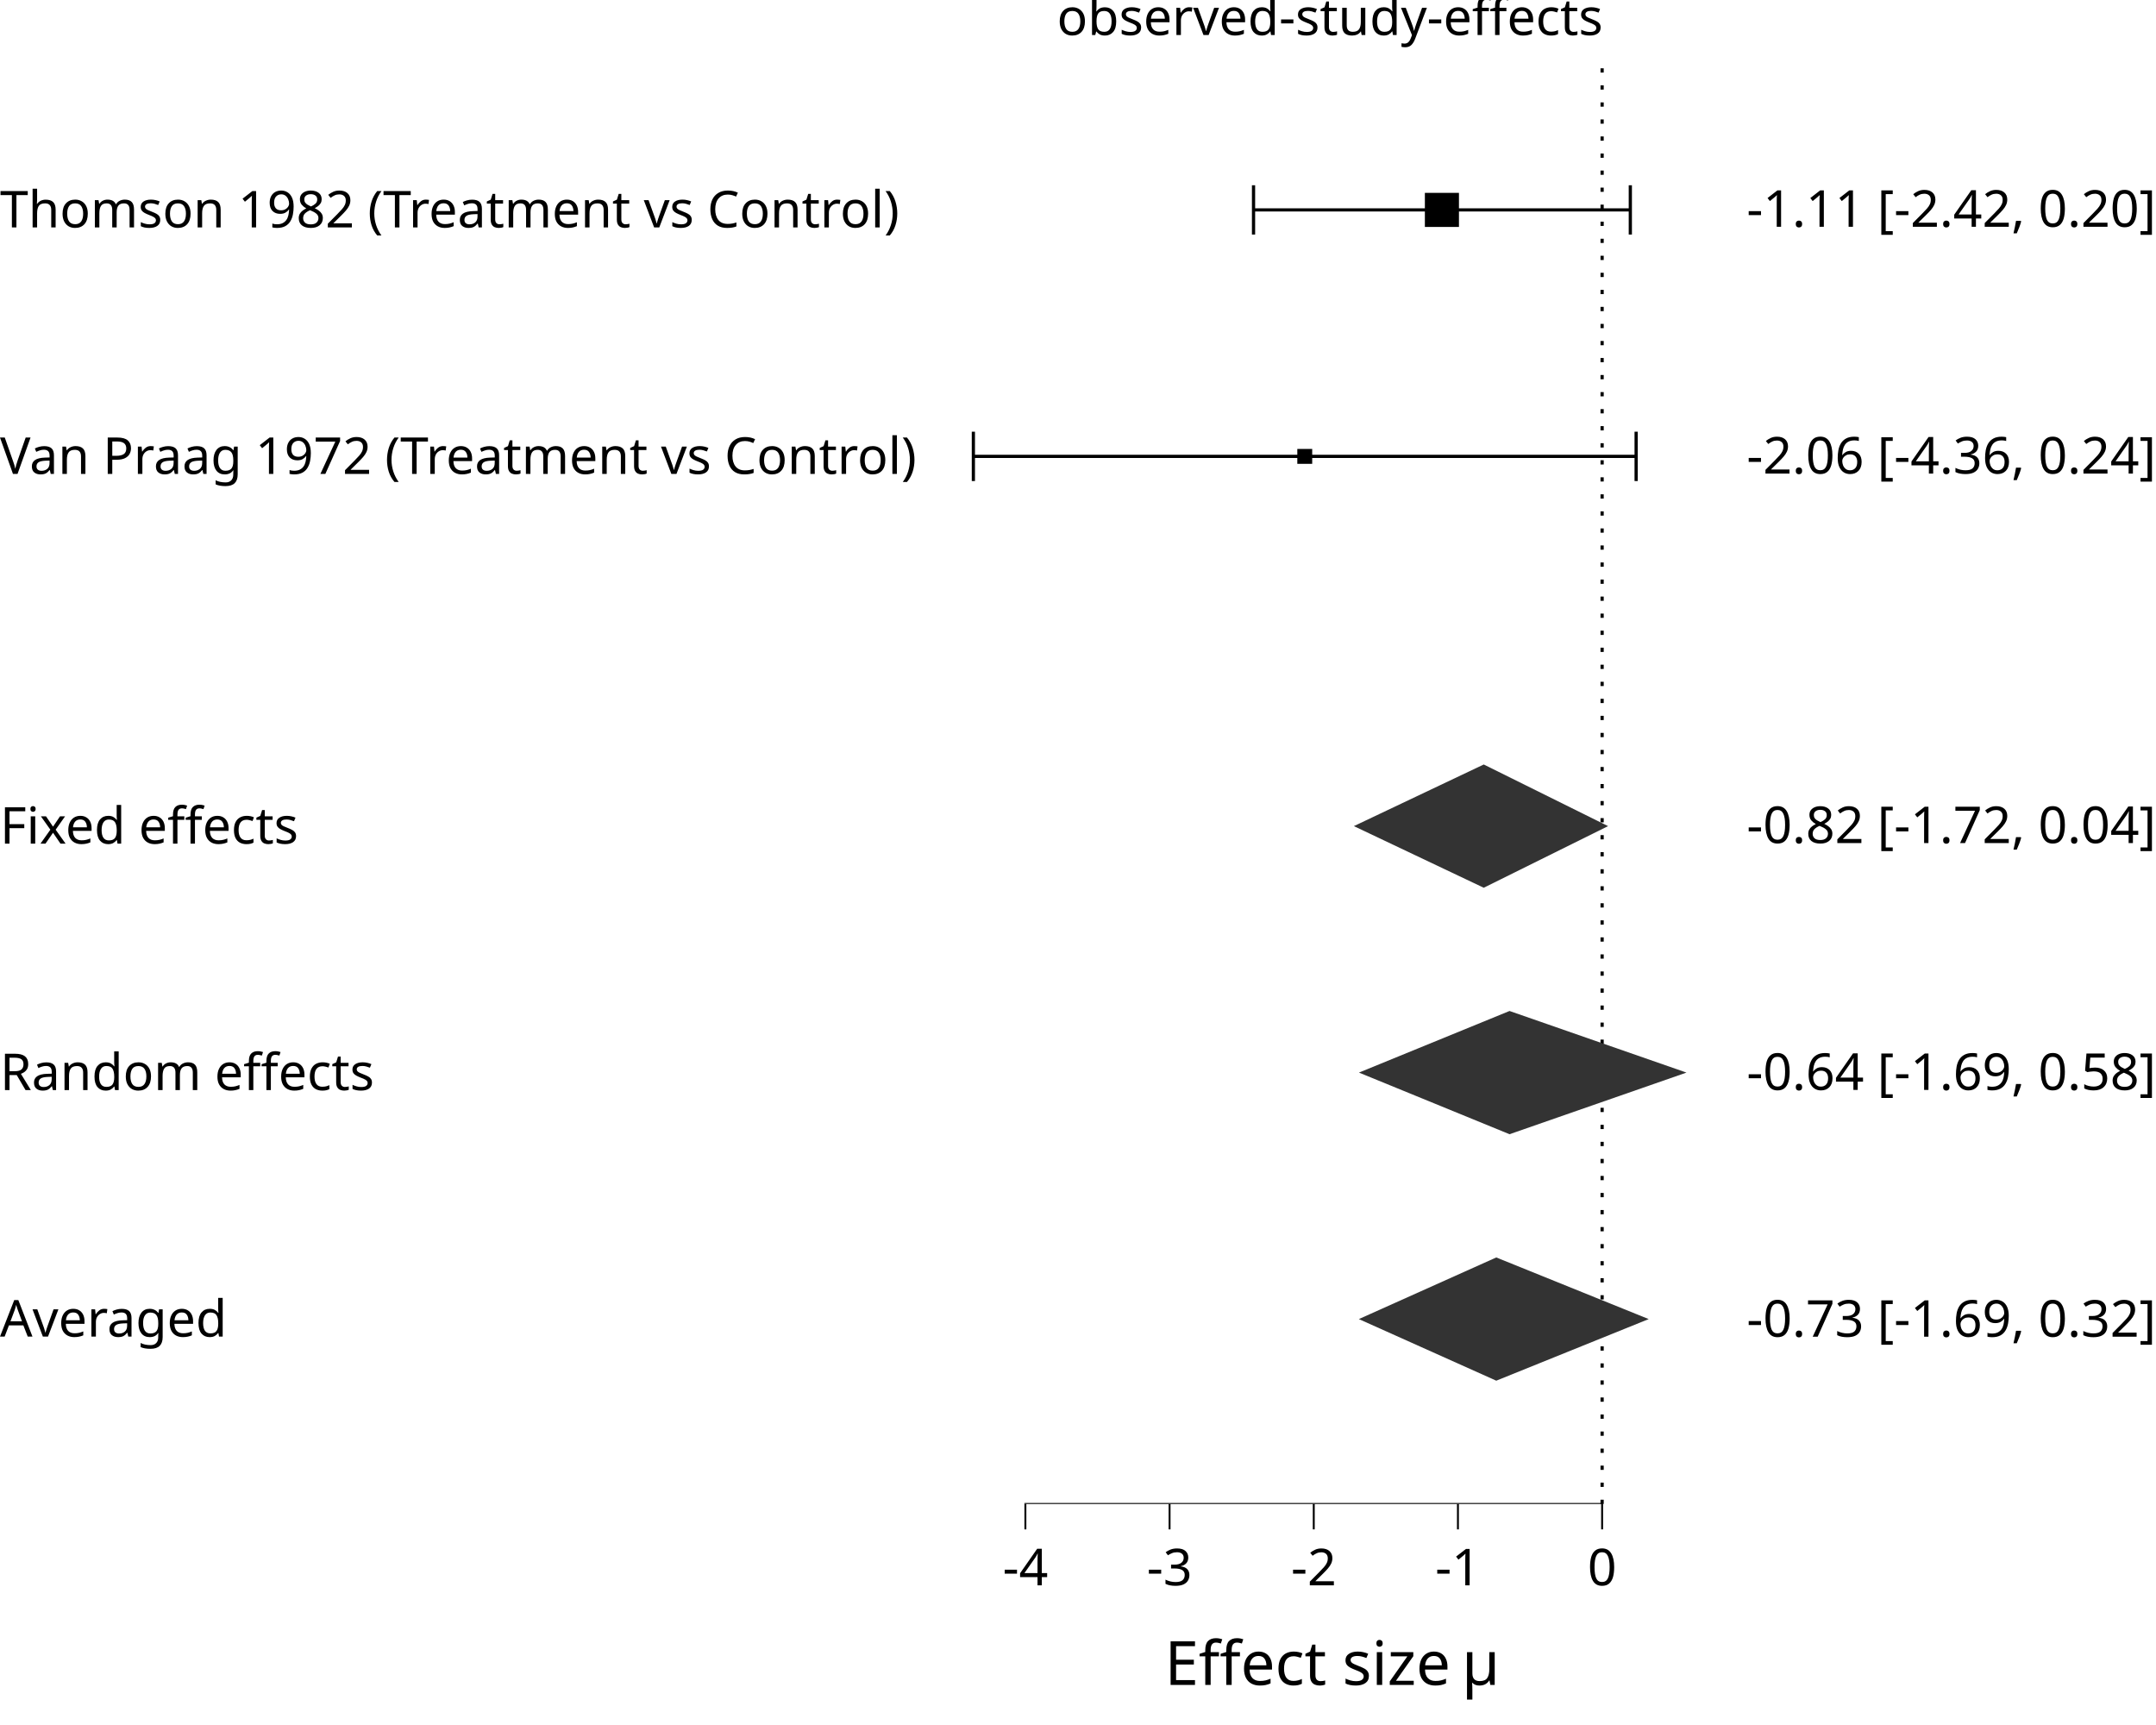
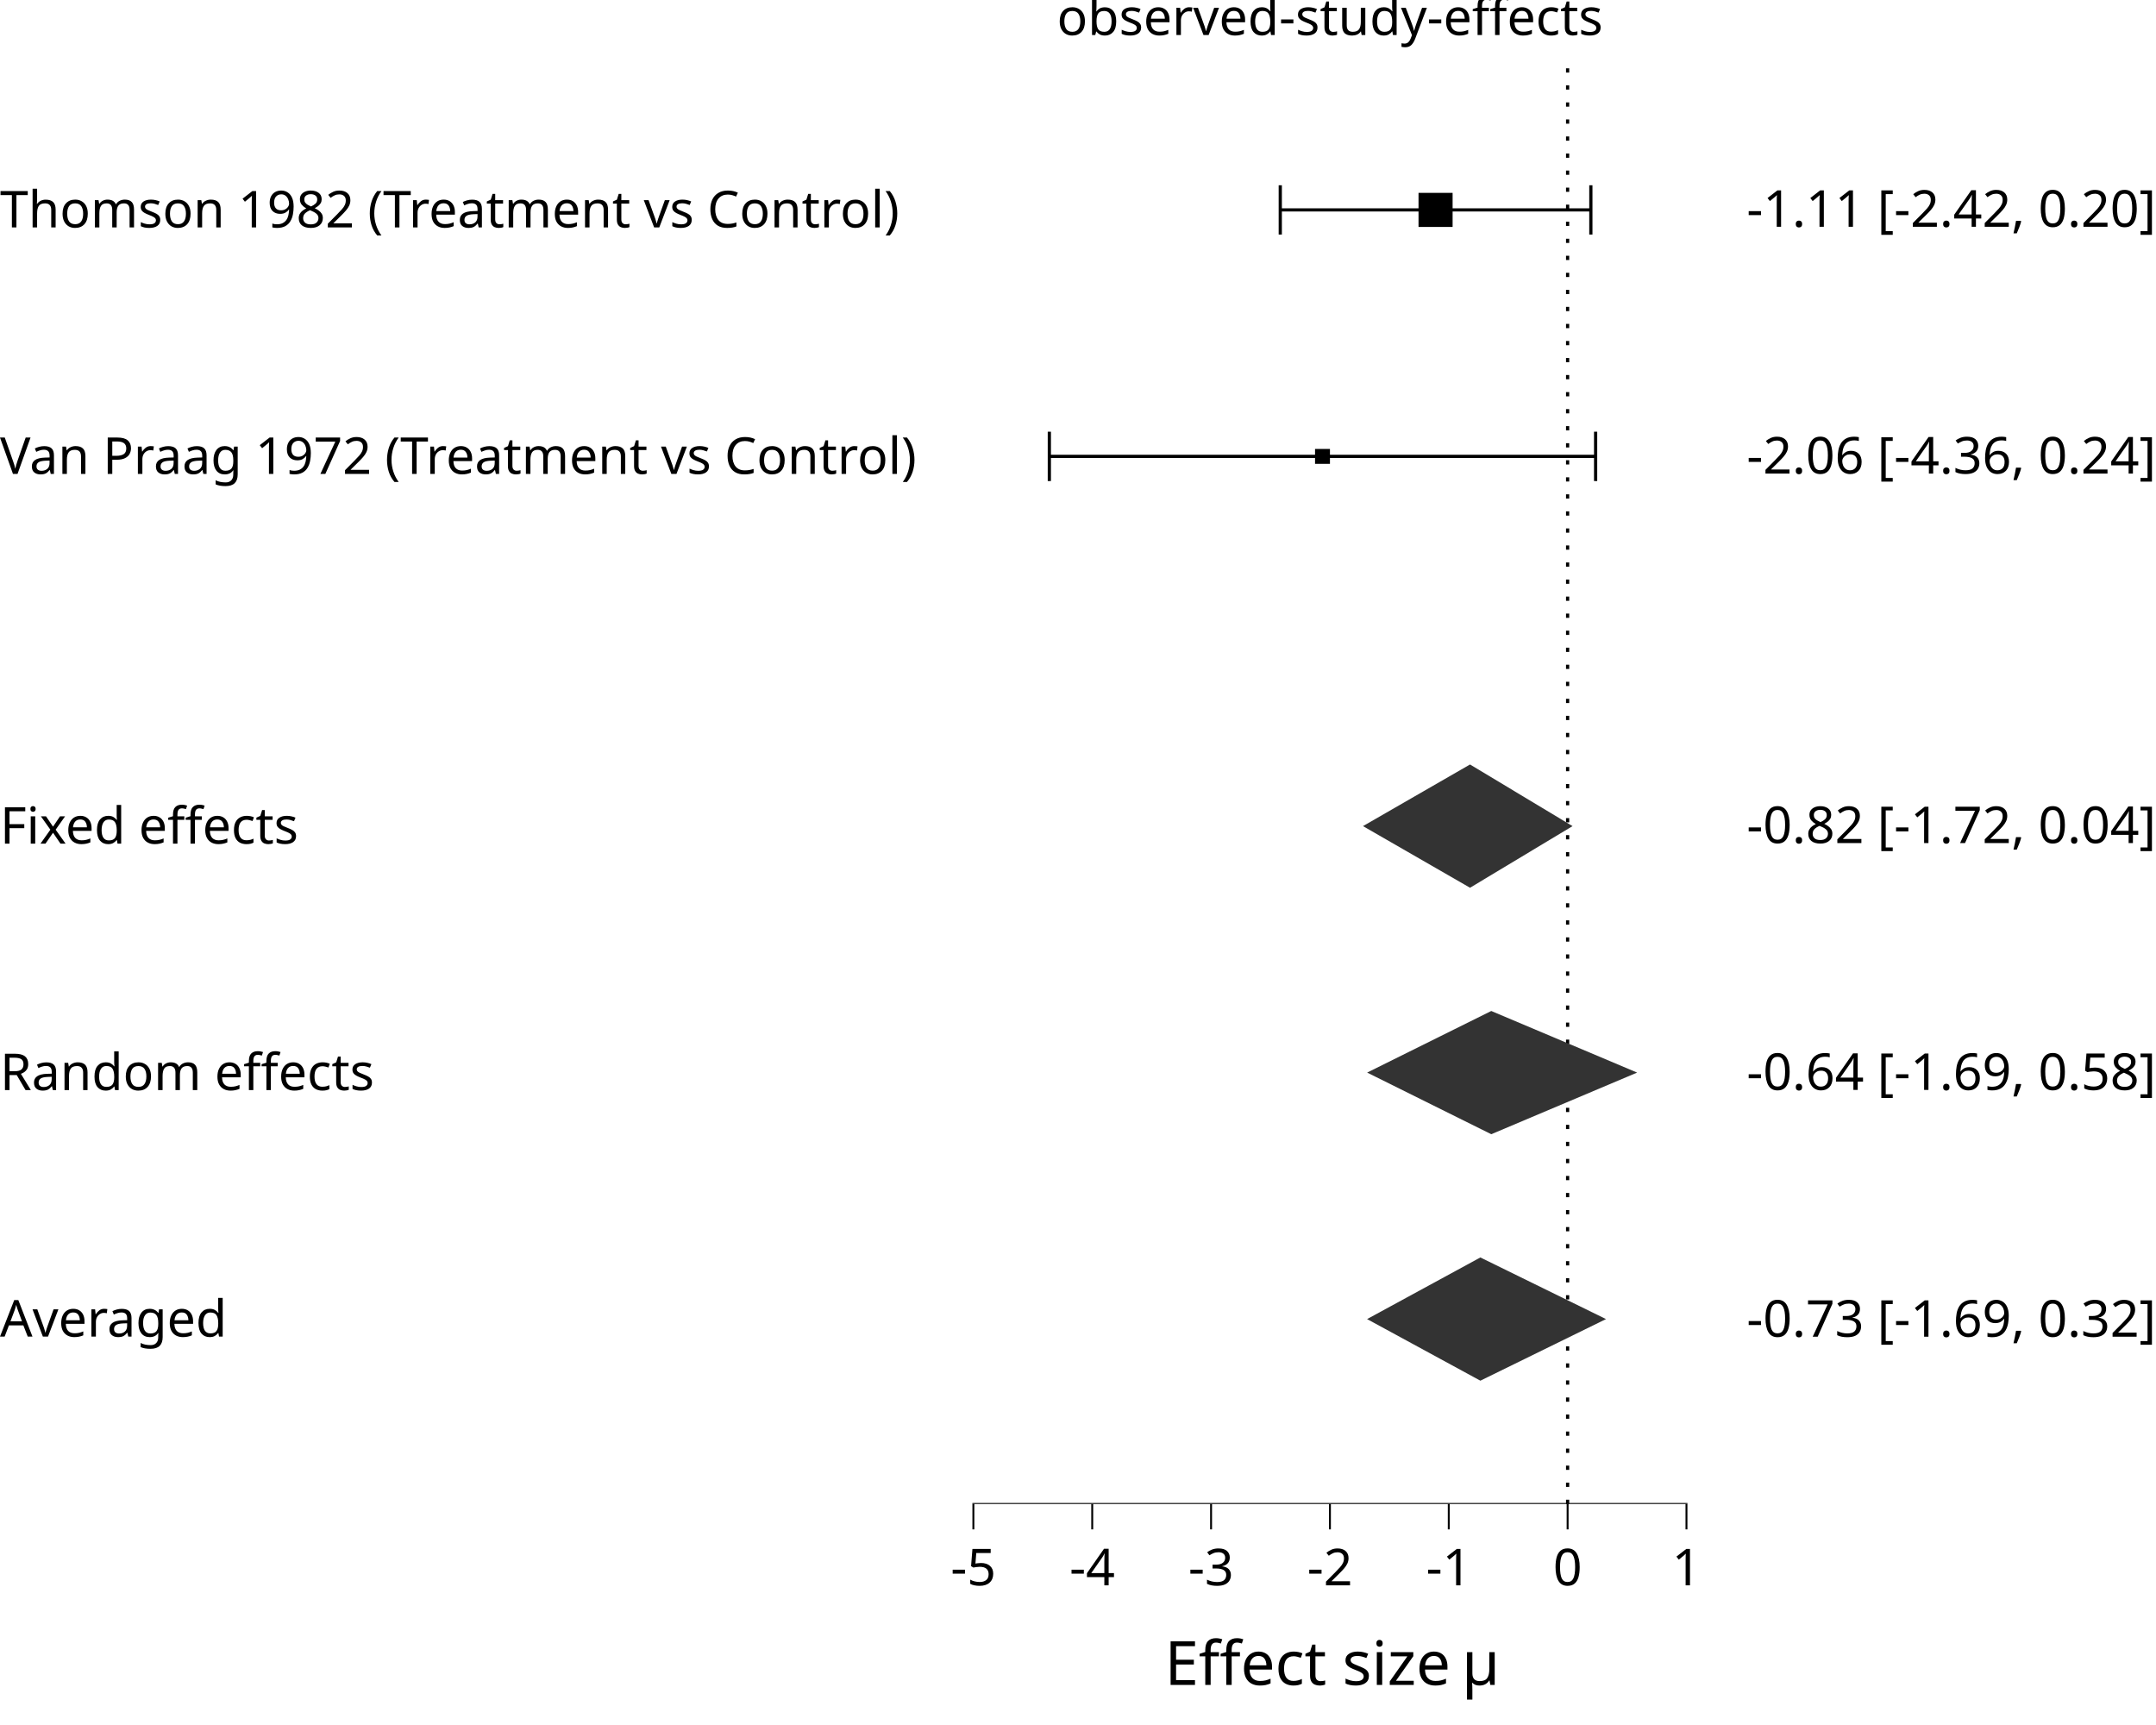
<svg xmlns="http://www.w3.org/2000/svg" class="svglite" data-engine-version="2.0" width="720.00pt" height="576.00pt" viewBox="0 0 720.00 576.00">
  <defs>
    <style type="text/css">
    .svglite line, .svglite polyline, .svglite polygon, .svglite path, .svglite rect, .svglite circle {
      fill: none;
      stroke: #000000;
      stroke-linecap: round;
      stroke-linejoin: round;
      stroke-miterlimit: 10.00;
    }
  </style>
  </defs>
  <rect width="100%" height="100%" style="stroke: none; fill: #FFFFFF;" />
  <defs>
    <clipPath id="cpMC4wMHw3MjAuMDB8MC4wMHw1NzYuMDA=">
      <rect x="0.00" y="0.00" width="720.00" height="576.00" />
    </clipPath>
  </defs>
  <g clip-path="url(#cpMC4wMHw3MjAuMDB8MC4wMHw1NzYuMDA=)">
    <rect x="0.00" y="0.00" width="720.00" height="576.00" style="stroke-width: 10.67; stroke: none;" />
  </g>
  <defs>
    <clipPath id="cpMzEzLjE1fDU3NS4xMHwyMC43MXw1MDIuMTk=">
      <rect x="313.15" y="20.71" width="261.95" height="481.48" />
    </clipPath>
  </defs>
  <g clip-path="url(#cpMzEzLjE1fDU3NS4xMHwyMC43MXw1MDIuMTk=)">
    <rect x="313.15" y="20.71" width="261.95" height="481.48" style="stroke-width: 10.67; stroke: none;" />
-     <line x1="535.03" y1="502.19" x2="535.03" y2="20.71" style="stroke-width: 1.07; stroke-dasharray: 1.42,4.27; stroke-linecap: butt;" />
-     <polyline points="544.45,78.32 544.45,61.86 " style="stroke-width: 1.07; stroke-linecap: butt;" />
-     <polyline points="544.45,70.09 418.62,70.09 " style="stroke-width: 1.07; stroke-linecap: butt;" />
-     <polyline points="418.62,78.32 418.62,61.86 " style="stroke-width: 1.07; stroke-linecap: butt;" />
-     <polyline points="546.39,160.62 546.39,144.16 " style="stroke-width: 1.07; stroke-linecap: butt;" />
-     <polyline points="546.39,152.39 325.06,152.39 " style="stroke-width: 1.07; stroke-linecap: butt;" />
-     <polyline points="325.06,160.62 325.06,144.16 " style="stroke-width: 1.07; stroke-linecap: butt;" />
-     <polygon points="475.84,75.78 487.22,75.78 487.22,64.40 475.84,64.40 " style="stroke-width: 0.71; stroke: none; fill: #000000;" />
-     <polygon points="433.24,154.88 438.21,154.88 438.21,149.91 433.24,149.91 " style="stroke-width: 0.71; stroke: none; fill: #000000;" />
-     <line x1="342.11" y1="502.19" x2="535.35" y2="502.19" style="stroke-width: 0.64; stroke-linecap: butt;" />
-     <polygon points="453.79,440.46 499.68,419.88 550.59,440.46 499.68,461.03 " style="stroke-width: 1.07; stroke: none; fill: #333333;" />
-     <polygon points="452.13,275.85 495.50,255.27 537.02,275.85 495.50,296.43 " style="stroke-width: 1.07; stroke: none; fill: #333333;" />
-     <polygon points="453.82,358.15 504.11,337.58 563.20,358.15 504.11,378.73 " style="stroke-width: 1.07; stroke: none; fill: #333333;" />
+     <line x1="523.51" y1="502.19" x2="523.51" y2="20.71" style="stroke-width: 1.07; stroke-dasharray: 1.42,4.27; stroke-linecap: butt;" />
+     <polyline points="531.27,78.32 531.27,61.86 " style="stroke-width: 1.07; stroke-linecap: butt;" />
+     <polyline points="531.27,70.09 427.55,70.09 " style="stroke-width: 1.07; stroke-linecap: butt;" />
+     <polyline points="427.55,78.32 427.55,61.86 " style="stroke-width: 1.07; stroke-linecap: butt;" />
+     <polyline points="532.86,160.62 532.86,144.16 " style="stroke-width: 1.07; stroke-linecap: butt;" />
+     <polyline points="532.86,152.39 350.43,152.39 " style="stroke-width: 1.07; stroke-linecap: butt;" />
+     <polyline points="350.43,160.62 350.43,144.16 " style="stroke-width: 1.07; stroke-linecap: butt;" />
+     <polygon points="473.72,75.78 485.10,75.78 485.10,64.40 473.72,64.40 " style="stroke-width: 0.71; stroke: none; fill: #000000;" />
+     <polygon points="439.16,154.88 444.14,154.88 444.14,149.91 439.16,149.91 " style="stroke-width: 0.71; stroke: none; fill: #000000;" />
+     <line x1="324.74" y1="502.19" x2="563.52" y2="502.19" style="stroke-width: 0.64; stroke-linecap: butt;" />
+     <polygon points="456.54,440.46 494.37,419.88 536.33,440.46 494.37,461.03 " style="stroke-width: 1.07; stroke: none; fill: #333333;" />
+     <polygon points="455.17,275.85 490.92,255.27 525.15,275.85 490.92,296.43 " style="stroke-width: 1.07; stroke: none; fill: #333333;" />
+     <polygon points="456.56,358.15 498.01,337.58 546.72,358.15 498.01,378.73 " style="stroke-width: 1.07; stroke: none; fill: #333333;" />
    <rect x="313.15" y="20.71" width="261.95" height="481.48" style="stroke-width: 0.00; stroke: none;" />
  </g>
  <g clip-path="url(#cpMC4wMHw3MjAuMDB8MC4wMHw1NzYuMDA=)">
    <text x="-0" y="75.94" style="font-size: 17.00px; font-family: sans;" textLength="288.21px" lengthAdjust="spacingAndGlyphs">Thomson 1982 (Treatment vs Control)</text>
    <text x="-0" y="158.24" style="font-size: 17.00px; font-family: sans;" textLength="297.68px" lengthAdjust="spacingAndGlyphs">Van Praag 1972 (Treatment vs Control)</text>
    <text x="-0" y="281.70" style="font-size: 17.00px; font-family: sans;" textLength="96.39px" lengthAdjust="spacingAndGlyphs">Fixed effects</text>
    <text x="-0" y="364.00" style="font-size: 17.00px; font-family: sans;" textLength="119.09px" lengthAdjust="spacingAndGlyphs">Random effects</text>
    <text x="-0" y="446.31" style="font-size: 17.00px; font-family: sans;" textLength="72.79px" lengthAdjust="spacingAndGlyphs">Averaged</text>
    <text x="720.00" y="75.72" text-anchor="end" style="font-size: 17.00px; font-family: sans;" textLength="134.20px" lengthAdjust="spacingAndGlyphs">-1.11 [-2.42, 0.20]</text>
    <text x="720.00" y="158.13" text-anchor="end" style="font-size: 17.00px; font-family: sans;" textLength="134.20px" lengthAdjust="spacingAndGlyphs">-2.06 [-4.36, 0.24]</text>
    <text x="720.00" y="281.51" text-anchor="end" style="font-size: 17.00px; font-family: sans;" textLength="134.20px" lengthAdjust="spacingAndGlyphs">-0.82 [-1.72, 0.04]</text>
    <text x="720.00" y="363.93" text-anchor="end" style="font-size: 17.00px; font-family: sans;" textLength="134.20px" lengthAdjust="spacingAndGlyphs">-0.64 [-1.69, 0.58]</text>
    <text x="720.00" y="446.34" text-anchor="end" style="font-size: 17.00px; font-family: sans;" textLength="134.20px" lengthAdjust="spacingAndGlyphs">-0.73 [-1.69, 0.32]</text>
    <polyline points="313.15,502.19 575.10,502.19 " style="stroke-width: 0.00; stroke: none; stroke-linecap: butt;" />
-     <polyline points="342.43,510.69 342.43,502.19 " style="stroke-width: 0.64; stroke-linecap: butt;" />
-     <polyline points="390.58,510.69 390.58,502.19 " style="stroke-width: 0.64; stroke-linecap: butt;" />
-     <polyline points="438.73,510.69 438.73,502.19 " style="stroke-width: 0.64; stroke-linecap: butt;" />
-     <polyline points="486.88,510.69 486.88,502.19 " style="stroke-width: 0.64; stroke-linecap: butt;" />
-     <polyline points="535.03,510.69 535.03,502.19 " style="stroke-width: 0.64; stroke-linecap: butt;" />
-     <text x="342.43" y="529.36" text-anchor="middle" style="font-size: 17.00px; font-family: sans;" textLength="15.12px" lengthAdjust="spacingAndGlyphs">-4</text>
-     <text x="390.58" y="529.36" text-anchor="middle" style="font-size: 17.00px; font-family: sans;" textLength="15.12px" lengthAdjust="spacingAndGlyphs">-3</text>
-     <text x="438.73" y="529.36" text-anchor="middle" style="font-size: 17.00px; font-family: sans;" textLength="15.12px" lengthAdjust="spacingAndGlyphs">-2</text>
-     <text x="486.88" y="529.36" text-anchor="middle" style="font-size: 17.00px; font-family: sans;" textLength="15.12px" lengthAdjust="spacingAndGlyphs">-1</text>
-     <text x="535.03" y="529.36" text-anchor="middle" style="font-size: 17.00px; font-family: sans;" textLength="9.46px" lengthAdjust="spacingAndGlyphs">0</text>
+     <polyline points="325.06,510.69 325.06,502.19 " style="stroke-width: 0.64; stroke-linecap: butt;" />
+     <polyline points="364.75,510.69 364.75,502.19 " style="stroke-width: 0.64; stroke-linecap: butt;" />
+     <polyline points="404.44,510.69 404.44,502.19 " style="stroke-width: 0.64; stroke-linecap: butt;" />
+     <polyline points="444.13,510.69 444.13,502.19 " style="stroke-width: 0.64; stroke-linecap: butt;" />
+     <polyline points="483.82,510.69 483.82,502.19 " style="stroke-width: 0.64; stroke-linecap: butt;" />
+     <polyline points="523.51,510.69 523.51,502.19 " style="stroke-width: 0.64; stroke-linecap: butt;" />
+     <polyline points="563.20,510.69 563.20,502.19 " style="stroke-width: 0.64; stroke-linecap: butt;" />
+     <text x="325.06" y="529.36" text-anchor="middle" style="font-size: 17.00px; font-family: sans;" textLength="15.12px" lengthAdjust="spacingAndGlyphs">-5</text>
+     <text x="364.75" y="529.36" text-anchor="middle" style="font-size: 17.00px; font-family: sans;" textLength="15.12px" lengthAdjust="spacingAndGlyphs">-4</text>
+     <text x="404.44" y="529.36" text-anchor="middle" style="font-size: 17.00px; font-family: sans;" textLength="15.12px" lengthAdjust="spacingAndGlyphs">-3</text>
+     <text x="444.13" y="529.36" text-anchor="middle" style="font-size: 17.00px; font-family: sans;" textLength="15.12px" lengthAdjust="spacingAndGlyphs">-2</text>
+     <text x="483.82" y="529.36" text-anchor="middle" style="font-size: 17.00px; font-family: sans;" textLength="15.12px" lengthAdjust="spacingAndGlyphs">-1</text>
+     <text x="523.51" y="529.36" text-anchor="middle" style="font-size: 17.00px; font-family: sans;" textLength="9.46px" lengthAdjust="spacingAndGlyphs">0</text>
+     <text x="563.20" y="529.36" text-anchor="middle" style="font-size: 17.00px; font-family: sans;" textLength="9.46px" lengthAdjust="spacingAndGlyphs">1</text>
    <text x="388.94" y="562.62" style="font-size: 20.40px; font-family: sans;" textLength="94.13px" lengthAdjust="spacingAndGlyphs">Effect size</text>
    <text x="483.06" y="562.62" style="font-size: 20.40px; font-family: sans;" textLength="5.10px" lengthAdjust="spacingAndGlyphs"> </text>
    <text x="488.17" y="562.62" style="font-size: 20.40px; font-family: sans;" textLength="11.15px" lengthAdjust="spacingAndGlyphs">μ</text>
    <text x="444.13" y="11.70" text-anchor="middle" style="font-size: 17.00px; font-family: sans;" textLength="172.01px" lengthAdjust="spacingAndGlyphs">observed-study-effects</text>
  </g>
</svg>
